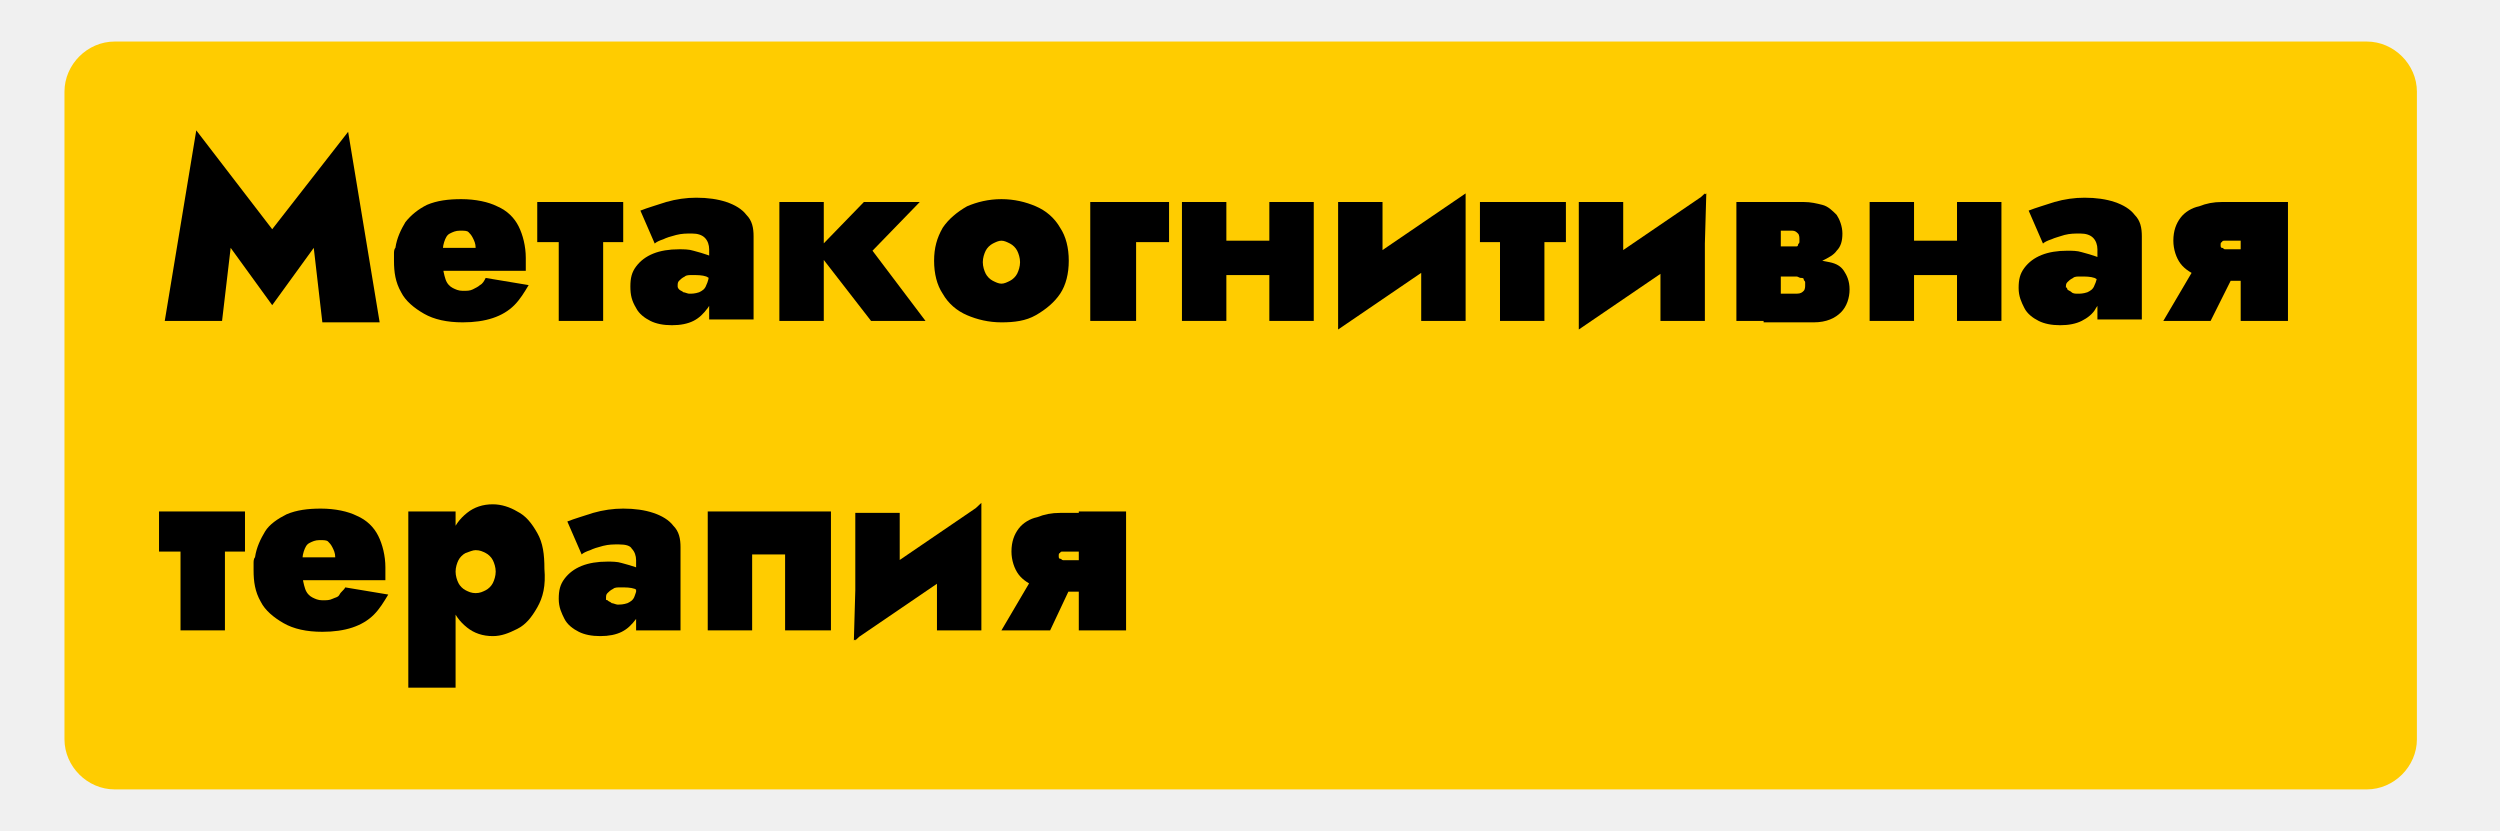
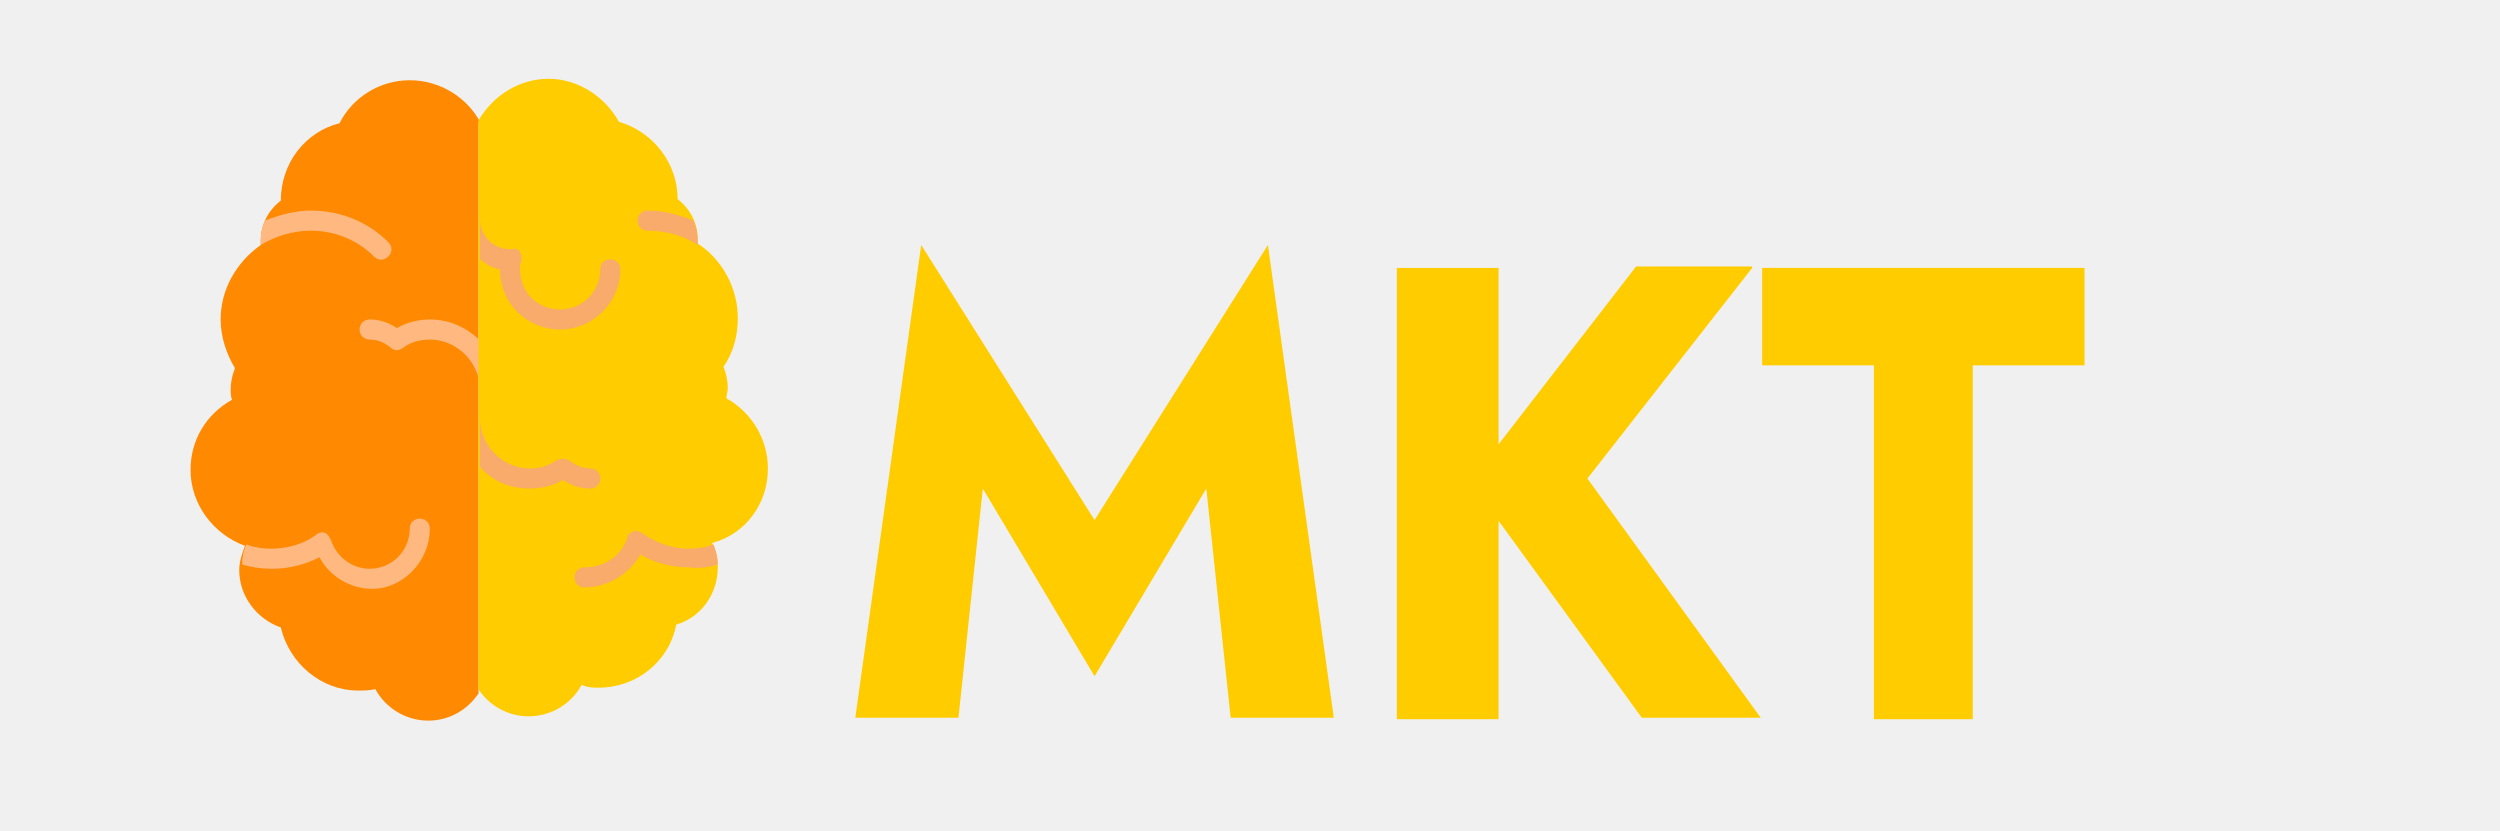
<svg xmlns="http://www.w3.org/2000/svg" version="1.1" id="Layer_2_00000014627036280673960240000008459635720407295422_" x="0px" y="0px" viewBox="0 0 174.5 58" style="enable-background:new 0 0 174.5 58;" xml:space="preserve">
  <style type="text/css">
- 	.st0{fill:#FFCC00;}
- 	.st1{fill:#FFFFFF;stroke:#FFFFFF;stroke-width:2;stroke-miterlimit:10;}
+ 	.st0{fill:#FFFFFF;stroke:#FFFFFF;stroke-width:2;stroke-miterlimit:10;}
+ 	.st1{fill:#FF8A01;}
+ 	.st2{fill:#FFB980;}
+ 	.st3{fill:#FFCC00;}
+ 	.st4{fill:#F8AB6B;}
</style>
-   <path class="st0" d="M165.2,55.1H8c-1.9,0-3.5-1.6-3.5-3.5V6.4c0-1.9,1.6-3.5,3.5-3.5h157.2c1.9,0,3.5,1.6,3.5,3.5v45.2  C168.7,53.5,167.1,55.1,165.2,55.1z" />
+   <g>
+ </g>
+   <path class="st0" d="M171.2,39.3" />
  <g>
    <g>
-       <path d="M15.5,22.4h-4l2.2-13.3L19,16l5.3-6.8l2.2,13.3h-4l-0.6-5.2l-2.9,4l-2.9-4L15.5,22.4z" />
-       <path d="M29.3,17.3h3.9c0-0.3-0.1-0.5-0.2-0.7c-0.1-0.2-0.2-0.3-0.3-0.4c-0.1-0.1-0.3-0.1-0.6-0.1c-0.3,0-0.5,0.1-0.7,0.2    c-0.2,0.1-0.3,0.3-0.4,0.6c-0.1,0.3-0.1,0.6-0.1,1l0,0.4c0,0.5,0.1,0.9,0.2,1.2c0.1,0.3,0.3,0.5,0.5,0.6c0.2,0.1,0.4,0.2,0.7,0.2    c0.3,0,0.5,0,0.7-0.1s0.4-0.2,0.5-0.3c0.2-0.1,0.3-0.3,0.4-0.5l3,0.5c-0.3,0.5-0.6,1-1,1.4S35,22,34.4,22.2    c-0.6,0.2-1.3,0.3-2.1,0.3c-1.1,0-2-0.2-2.7-0.6c-0.7-0.4-1.3-0.9-1.6-1.5c-0.4-0.7-0.5-1.4-0.5-2.2c0-0.2,0-0.3,0-0.5    c0-0.1,0-0.3,0.1-0.4c0.1-0.7,0.4-1.3,0.7-1.8c0.4-0.5,0.9-0.9,1.5-1.2c0.7-0.3,1.5-0.4,2.4-0.4c1,0,1.9,0.2,2.5,0.5    c0.7,0.3,1.2,0.8,1.5,1.4c0.3,0.6,0.5,1.4,0.5,2.2c0,0.1,0,0.2,0,0.4c0,0.2,0,0.3,0,0.5h-7.4V17.3z" />
-       <path d="M43.5,14.1v2.8h-6v-2.8H43.5z M42.1,14.5v7.9h-3.1v-7.9H42.1z" />
-       <path d="M47.4,20.2c0.1,0.1,0.2,0.1,0.3,0.2c0.1,0,0.3,0.1,0.4,0.1c0.2,0,0.4,0,0.7-0.1c0.2-0.1,0.4-0.2,0.5-0.5    c0.1-0.2,0.2-0.5,0.2-0.9l0.3,1.1c0,0.5-0.1,1-0.4,1.4s-0.6,0.7-1,0.9c-0.4,0.2-0.9,0.3-1.5,0.3c-0.6,0-1.1-0.1-1.5-0.3    c-0.4-0.2-0.8-0.5-1-0.9C44.1,21,44,20.6,44,20s0.1-1,0.4-1.4c0.3-0.4,0.7-0.7,1.2-0.9c0.5-0.2,1.1-0.3,1.8-0.3c0.3,0,0.7,0,1,0.1    c0.4,0.1,0.7,0.2,1,0.3c0.3,0.1,0.5,0.2,0.6,0.4v1.6c-0.2-0.2-0.5-0.4-0.7-0.5c-0.3-0.1-0.6-0.1-1-0.1c-0.2,0-0.4,0-0.5,0.1    c-0.2,0.1-0.3,0.2-0.4,0.3c-0.1,0.1-0.1,0.2-0.1,0.4C47.3,20,47.3,20.1,47.4,20.2z M44.7,14.7c0.5-0.2,1.2-0.4,1.8-0.6    c0.7-0.2,1.4-0.3,2.1-0.3c0.8,0,1.5,0.1,2.1,0.3c0.6,0.2,1.1,0.5,1.4,0.9c0.4,0.4,0.5,0.9,0.5,1.5v5.8h-3.1v-4.9    c0-0.3-0.1-0.6-0.3-0.8c-0.2-0.2-0.5-0.3-0.9-0.3c-0.4,0-0.7,0-1.1,0.1s-0.7,0.2-0.9,0.3c-0.3,0.1-0.5,0.2-0.6,0.3L44.7,14.7z" />
-       <path d="M57.5,14.1v8.3h-3.1v-8.3H57.5z M64.2,14.1l-3.3,3.4l3.7,4.9h-3.8L57,17.5l3.3-3.4H64.2z" />
-       <path d="M65.8,15.9c0.4-0.6,1-1.1,1.7-1.5c0.7-0.3,1.5-0.5,2.4-0.5c0.9,0,1.7,0.2,2.4,0.5c0.7,0.3,1.3,0.8,1.7,1.5    c0.4,0.6,0.6,1.4,0.6,2.3c0,0.9-0.2,1.7-0.6,2.3c-0.4,0.6-1,1.1-1.7,1.5s-1.5,0.5-2.4,0.5c-0.9,0-1.7-0.2-2.4-0.5    c-0.7-0.3-1.3-0.8-1.7-1.5c-0.4-0.6-0.6-1.4-0.6-2.3C65.2,17.3,65.4,16.6,65.8,15.9z M68.8,19.1c0.1,0.2,0.3,0.4,0.5,0.5    c0.2,0.1,0.4,0.2,0.6,0.2s0.4-0.1,0.6-0.2c0.2-0.1,0.4-0.3,0.5-0.5c0.1-0.2,0.2-0.5,0.2-0.8s-0.1-0.6-0.2-0.8    c-0.1-0.2-0.3-0.4-0.5-0.5c-0.2-0.1-0.4-0.2-0.6-0.2s-0.4,0.1-0.6,0.2c-0.2,0.1-0.4,0.3-0.5,0.5s-0.2,0.5-0.2,0.8    S68.7,18.9,68.8,19.1z" />
-       <path d="M81.6,14.1v2.8h-2.3v5.5h-3.2v-8.3H81.6z" />
-       <path d="M85.6,14.1v8.3h-3.1v-8.3H85.6z M83.2,16.8h6.6v2.4h-6.6V16.8z M91.7,14.1v8.3h-3.1v-8.3H91.7z" />
-       <path d="M93.4,23l0.1-3.5l8.8-6l-0.1,3.5L93.4,23z M96.6,20.1L93.4,23v-8.9h3.1V20.1z M102.3,22.4h-3.1v-6l3.1-2.9V22.4z" />
-       <path d="M109.3,14.1v2.8h-6v-2.8H109.3z M107.8,14.5v7.9h-3.1v-7.9H107.8z" />
-       <path d="M110.2,23l0.1-3.5l8.8-6L119,17L110.2,23z M113.3,20.1l-3.1,2.9v-8.9h3.1V20.1z M119,22.4h-3.1v-6l3.1-2.9V22.4z" />
-       <path d="M124.3,14.1v8.3h-3.1v-8.3H124.3z M123.1,17.2h2.1c0.1,0,0.1,0,0.2,0c0.1,0,0.1-0.1,0.1-0.1c0-0.1,0.1-0.1,0.1-0.2    s0-0.1,0-0.2c0-0.1,0-0.3-0.1-0.4s-0.2-0.2-0.4-0.2h-2.1v-2h2.9c0.5,0,0.9,0.1,1.3,0.2s0.7,0.4,1,0.7c0.2,0.3,0.4,0.8,0.4,1.3    c0,0.5-0.1,0.9-0.4,1.2c-0.2,0.3-0.6,0.5-1,0.7c-0.4,0.2-0.8,0.2-1.3,0.2h-2.9V17.2z M126.2,18.1c0.5,0,1,0.1,1.5,0.2    s0.8,0.3,1,0.6s0.4,0.7,0.4,1.3c0,0.6-0.2,1.2-0.6,1.6c-0.4,0.4-1,0.7-1.9,0.7h-3.5v-2h2.3c0.3,0,0.4-0.1,0.5-0.2    c0.1-0.1,0.1-0.3,0.1-0.4c0-0.1,0-0.1,0-0.2s-0.1-0.1-0.1-0.2c0-0.1-0.1-0.1-0.2-0.1s-0.2-0.1-0.3-0.1h-2.3v-1.1H126.2z" />
-       <path d="M133.6,14.1v8.3h-3.1v-8.3H133.6z M131.2,16.8h6.6v2.4h-6.6V16.8z M139.7,14.1v8.3h-3.1v-8.3H139.7z" />
-       <path d="M144.3,20.2c0.1,0.1,0.2,0.1,0.3,0.2s0.3,0.1,0.4,0.1c0.2,0,0.4,0,0.7-0.1c0.2-0.1,0.4-0.2,0.5-0.5    c0.1-0.2,0.2-0.5,0.2-0.9l0.3,1.1c0,0.5-0.1,1-0.4,1.4c-0.2,0.4-0.6,0.7-1,0.9c-0.4,0.2-0.9,0.3-1.5,0.3c-0.6,0-1.1-0.1-1.5-0.3    c-0.4-0.2-0.8-0.5-1-0.9s-0.4-0.8-0.4-1.4s0.1-1,0.4-1.4c0.3-0.4,0.7-0.7,1.2-0.9c0.5-0.2,1.1-0.3,1.8-0.3c0.3,0,0.7,0,1,0.1    c0.4,0.1,0.7,0.2,1,0.3c0.3,0.1,0.5,0.2,0.6,0.4v1.6c-0.2-0.2-0.5-0.4-0.7-0.5c-0.3-0.1-0.6-0.1-1-0.1c-0.2,0-0.4,0-0.5,0.1    c-0.2,0.1-0.3,0.2-0.4,0.3c-0.1,0.1-0.1,0.2-0.1,0.4C144.2,20,144.3,20.1,144.3,20.2z M141.6,14.7c0.5-0.2,1.2-0.4,1.8-0.6    c0.7-0.2,1.4-0.3,2.1-0.3c0.8,0,1.5,0.1,2.1,0.3c0.6,0.2,1.1,0.5,1.4,0.9c0.4,0.4,0.5,0.9,0.5,1.5v5.8h-3.1v-4.9    c0-0.3-0.1-0.6-0.3-0.8c-0.2-0.2-0.5-0.3-0.9-0.3c-0.4,0-0.7,0-1.1,0.1c-0.3,0.1-0.7,0.2-0.9,0.3c-0.3,0.1-0.5,0.2-0.6,0.3    L141.6,14.7z" />
-       <path d="M151,22.4l2-3.4h3l-1.7,3.4H151z M157.5,19.6h-2.4c-0.5,0-1.1-0.1-1.6-0.3c-0.5-0.2-1-0.5-1.3-0.9c-0.3-0.4-0.5-1-0.5-1.6    c0-0.7,0.2-1.2,0.5-1.6c0.3-0.4,0.8-0.7,1.3-0.8c0.5-0.2,1-0.3,1.6-0.3h2.4v2.7h-1.8c-0.2,0-0.3,0-0.4,0c-0.1,0-0.2,0-0.2,0.1    c-0.1,0-0.1,0.1-0.1,0.2c0,0.1,0,0.2,0.1,0.2c0.1,0,0.1,0.1,0.2,0.1c0.1,0,0.2,0,0.4,0h1.8V19.6z M156.4,22.4v-8.3h3.3v8.3H156.4z    " />
-       <path d="M17.1,35.7v2.8h-6v-2.8H17.1z M15.7,36.1V44h-3.1v-7.9H15.7z" />
-       <path d="M19.5,38.9h3.9c0-0.3-0.1-0.5-0.2-0.7c-0.1-0.2-0.2-0.3-0.3-0.4c-0.1-0.1-0.3-0.1-0.6-0.1c-0.3,0-0.5,0.1-0.7,0.2    c-0.2,0.1-0.3,0.3-0.4,0.6c-0.1,0.3-0.1,0.6-0.1,1l0,0.4c0,0.5,0.1,0.9,0.2,1.2c0.1,0.3,0.3,0.5,0.5,0.6c0.2,0.1,0.4,0.2,0.7,0.2    c0.3,0,0.5,0,0.7-0.1c0.2-0.1,0.4-0.1,0.5-0.3s0.3-0.3,0.4-0.5l3,0.5c-0.3,0.5-0.6,1-1,1.4s-0.9,0.7-1.5,0.9s-1.3,0.3-2.1,0.3    c-1.1,0-2-0.2-2.7-0.6c-0.7-0.4-1.3-0.9-1.6-1.5c-0.4-0.7-0.5-1.4-0.5-2.2c0-0.2,0-0.3,0-0.5c0-0.1,0-0.3,0.1-0.4    c0.1-0.7,0.4-1.3,0.7-1.8s0.9-0.9,1.5-1.2c0.7-0.3,1.5-0.4,2.4-0.4c1,0,1.9,0.2,2.5,0.5c0.7,0.3,1.2,0.8,1.5,1.4    c0.3,0.6,0.5,1.4,0.5,2.2c0,0.1,0,0.2,0,0.4c0,0.2,0,0.3,0,0.5h-7.4V38.9z" />
-       <path d="M28.5,48V35.7h3.3V48H28.5z M37.5,42.4c-0.4,0.7-0.8,1.2-1.4,1.5c-0.6,0.3-1.1,0.5-1.7,0.5c-0.7,0-1.3-0.2-1.8-0.6    c-0.5-0.4-0.9-0.9-1.1-1.6c-0.2-0.7-0.4-1.5-0.4-2.4c0-0.9,0.1-1.7,0.4-2.4c0.2-0.7,0.6-1.2,1.1-1.6c0.5-0.4,1.1-0.6,1.8-0.6    c0.6,0,1.2,0.2,1.7,0.5c0.6,0.3,1,0.8,1.4,1.5s0.5,1.5,0.5,2.5C38.1,40.9,37.9,41.7,37.5,42.4z M34.4,39.1    c-0.1-0.2-0.3-0.4-0.5-0.5c-0.2-0.1-0.4-0.2-0.7-0.2c-0.2,0-0.4,0.1-0.7,0.2c-0.2,0.1-0.4,0.3-0.5,0.5s-0.2,0.5-0.2,0.8    c0,0.3,0.1,0.6,0.2,0.8s0.3,0.4,0.5,0.5c0.2,0.1,0.4,0.2,0.7,0.2c0.3,0,0.5-0.1,0.7-0.2c0.2-0.1,0.4-0.3,0.5-0.5s0.2-0.5,0.2-0.8    C34.6,39.6,34.5,39.3,34.4,39.1z" />
-       <path d="M42.4,41.9c0.1,0.1,0.2,0.1,0.3,0.2c0.1,0,0.3,0.1,0.4,0.1c0.2,0,0.4,0,0.7-0.1c0.2-0.1,0.4-0.2,0.5-0.5s0.2-0.5,0.2-0.9    l0.3,1.1c0,0.5-0.1,1-0.4,1.4s-0.6,0.7-1,0.9c-0.4,0.2-0.9,0.3-1.5,0.3c-0.6,0-1.1-0.1-1.5-0.3c-0.4-0.2-0.8-0.5-1-0.9    c-0.2-0.4-0.4-0.8-0.4-1.4s0.1-1,0.4-1.4c0.3-0.4,0.7-0.7,1.2-0.9c0.5-0.2,1.1-0.3,1.8-0.3c0.3,0,0.7,0,1,0.1    c0.4,0.1,0.7,0.2,1,0.3c0.3,0.1,0.5,0.2,0.6,0.4v1.6c-0.2-0.2-0.5-0.4-0.7-0.5c-0.3-0.1-0.6-0.1-1-0.1c-0.2,0-0.4,0-0.5,0.1    c-0.2,0.1-0.3,0.2-0.4,0.3c-0.1,0.1-0.1,0.2-0.1,0.4S42.3,41.8,42.4,41.9z M39.6,36.4c0.5-0.2,1.2-0.4,1.8-0.6    c0.7-0.2,1.4-0.3,2.1-0.3c0.8,0,1.5,0.1,2.1,0.3c0.6,0.2,1.1,0.5,1.4,0.9c0.4,0.4,0.5,0.9,0.5,1.5V44h-3.1v-4.9    c0-0.3-0.1-0.6-0.3-0.8C44,38.1,43.7,38,43.2,38c-0.4,0-0.7,0-1.1,0.1s-0.7,0.2-0.9,0.3c-0.3,0.1-0.5,0.2-0.6,0.3L39.6,36.4z" />
-       <path d="M57.9,44h-3.1v-5.3h-2.3V44h-3.1v-8.3h8.6V44z" />
-       <path d="M59.6,44.7l0.1-3.5l8.8-6l-0.1,3.5L59.6,44.7z M62.8,41.8l-3.1,2.9v-8.9h3.1V41.8z M68.5,44h-3.1v-6l3.1-2.9V44z" />
-       <path d="M69.9,44l2-3.4h3L73.3,44H69.9z M76.4,41.3H74c-0.5,0-1.1-0.1-1.6-0.3c-0.5-0.2-1-0.5-1.3-0.9c-0.3-0.4-0.5-1-0.5-1.6    c0-0.7,0.2-1.2,0.5-1.6c0.3-0.4,0.8-0.7,1.3-0.8c0.5-0.2,1-0.3,1.6-0.3h2.4v2.7h-1.8c-0.2,0-0.3,0-0.4,0c-0.1,0-0.2,0-0.2,0.1    c-0.1,0-0.1,0.1-0.1,0.2c0,0.1,0,0.2,0.1,0.2c0.1,0,0.1,0.1,0.2,0.1s0.2,0,0.4,0h1.8V41.3z M75.3,44v-8.3h3.3V44H75.3z" />
+       <path class="st1" d="M33.5,8.5c-0.9-1.7-2.8-2.9-4.9-2.9c-2.1,0-4,1.2-4.9,3c-2.4,0.6-4.1,2.8-4.1,5.4c0,0,0,0,0,0    c-0.9,0.7-1.4,1.7-1.4,2.8c0,0.1,0,0.2,0,0.3c-1.7,1.2-2.8,3.1-2.8,5.2c0,1.2,0.4,2.4,1,3.4c-0.2,0.5-0.3,1-0.3,1.5    c0,0.2,0,0.5,0.1,0.7c-1.8,1-2.9,2.8-2.9,4.9c0,2.4,1.6,4.5,3.8,5.3c-0.2,0.5-0.4,1.1-0.4,1.7c0,1.8,1.2,3.4,2.9,4    c0.6,2.5,2.8,4.4,5.4,4.4c0.4,0,0.8,0,1.2-0.1c0.7,1.3,2.1,2.2,3.7,2.2c1.4,0,2.7-0.7,3.5-1.9V8.5z" />
+     </g>
+     <g>
+       <g>
+         <path class="st2" d="M34.2,27.9c-0.4,0-0.7-0.3-0.7-0.7c0-1.9-1.6-3.5-3.5-3.5c-0.7,0-1.4,0.2-1.9,0.6c-0.3,0.2-0.6,0.2-0.9-0.1     c-0.3-0.2-0.7-0.5-1.4-0.5c-0.4,0-0.7-0.3-0.7-0.7c0-0.4,0.3-0.7,0.7-0.7c0.7,0,1.3,0.2,1.9,0.6c0.7-0.4,1.5-0.6,2.3-0.6     c2.7,0,4.9,2.2,4.9,4.9C34.9,27.6,34.6,27.9,34.2,27.9z" />
+       </g>
+     </g>
+     <g>
+       <g>
+         <path class="st2" d="M21.7,16.1c1.6,0,3.2,0.6,4.4,1.8c0.3,0.3,0.7,0.3,1,0c0.3-0.3,0.3-0.7,0-1c-1.4-1.4-3.3-2.2-5.4-2.2     c-1.1,0-2.2,0.3-3.2,0.7c-0.2,0.4-0.3,0.9-0.3,1.4c0,0.1,0,0.2,0,0.3c0,0,0,0,0,0C19.2,16.5,20.4,16.1,21.7,16.1z" />
+       </g>
+     </g>
+     <g>
+       <g>
+         <path class="st2" d="M30,36.9c0-0.4-0.3-0.7-0.7-0.7s-0.7,0.3-0.7,0.7c0,1.5-1.2,2.8-2.8,2.8c-1.2,0-2.3-0.8-2.7-2     c-0.1-0.2-0.2-0.4-0.4-0.5c-0.2-0.1-0.5,0-0.6,0.1c-0.9,0.7-2.1,1-3.2,1c-0.6,0-1.2-0.1-1.7-0.3c-0.2,0.4-0.3,0.9-0.3,1.4     c0.7,0.2,1.3,0.3,2.1,0.3c1.2,0,2.3-0.3,3.3-0.8c0.7,1.3,2.1,2.2,3.7,2.2C28.1,41.1,30,39.2,30,36.9z" />
+       </g>
+     </g>
+     <g>
+       <path class="st3" d="M53.6,32.7c0-2-1.1-3.9-2.9-4.9c0-0.2,0.1-0.5,0.1-0.7c0-0.5-0.1-1-0.3-1.5c0.7-1,1-2.2,1-3.4    c0-2.1-1.1-4.1-2.8-5.2c0-0.1,0-0.2,0-0.3c0-1.1-0.5-2.1-1.4-2.8c0,0,0,0,0,0c0-2.5-1.7-4.7-4.1-5.4c-1-1.8-2.9-3-4.9-3    c-2.1,0-3.9,1.2-4.9,2.9v39.7c0.7,1.1,2,1.9,3.5,1.9c1.6,0,3-0.9,3.7-2.2C41,48,41.4,48,41.8,48c2.6,0,4.9-1.8,5.4-4.4    c1.7-0.5,2.9-2.1,2.9-4c0-0.6-0.1-1.1-0.4-1.7C52,37.3,53.6,35.2,53.6,32.7z" />
+     </g>
+     <g>
+       <path class="st4" d="M34.9,18.8C34.9,18.8,34.9,18.8,34.9,18.8c0,2.4,1.9,4.2,4.2,4.2c2.3,0,4.2-1.9,4.2-4.2    c0-0.4-0.3-0.7-0.7-0.7c-0.4,0-0.7,0.3-0.7,0.7c0,1.5-1.2,2.8-2.8,2.8s-2.8-1.2-2.8-2.8c0-0.2,0-0.4,0.1-0.6c0-0.2,0-0.4-0.1-0.6    c-0.1-0.2-0.3-0.3-0.6-0.2c0,0-0.1,0-0.1,0c-1.1,0-2.1-0.9-2.1-2.1v2.8C33.9,18.4,34.3,18.7,34.9,18.8z" />
+     </g>
+     <g>
+       <path class="st4" d="M37,34.1c0.8,0,1.6-0.2,2.3-0.6c0.6,0.4,1.2,0.6,1.9,0.6c0.4,0,0.7-0.3,0.7-0.7c0-0.4-0.3-0.7-0.7-0.7    c-0.6,0-1.1-0.3-1.4-0.5c-0.2-0.2-0.6-0.2-0.9-0.1c-0.6,0.4-1.2,0.6-1.9,0.6c-1.9,0-3.5-1.6-3.5-3.5v3.4    C34.4,33.6,35.6,34.1,37,34.1z" />
+     </g>
+     <g>
+       <g>
+         <path class="st4" d="M48.7,17.1c0-0.1,0-0.2,0-0.3c0-0.5-0.1-1-0.3-1.4c-1-0.4-2-0.7-3.2-0.7c-0.4,0-0.7,0.3-0.7,0.7     c0,0.4,0.3,0.7,0.7,0.7C46.6,16.1,47.8,16.5,48.7,17.1C48.8,17.1,48.8,17.1,48.7,17.1z" />
+       </g>
+     </g>
+     <g>
+       <g>
+         <path class="st4" d="M50.1,39.4c0-0.5-0.1-0.9-0.3-1.4c-0.5,0.2-1.1,0.3-1.7,0.3c-1.2,0-2.3-0.4-3.3-1.1     c-0.2-0.1-0.4-0.2-0.6-0.1c-0.2,0.1-0.4,0.2-0.4,0.4c-0.4,1.3-1.6,2.1-3,2.1c-0.4,0-0.7,0.3-0.7,0.7s0.3,0.7,0.7,0.7     c1.6,0,3.1-0.9,3.9-2.3c1,0.6,2.2,0.9,3.4,0.9C48.8,39.7,49.5,39.6,50.1,39.4z" />
+       </g>
    </g>
  </g>
-   <path class="st1" d="M171.2,39.3" />
+   <g>
+     <g>
+       <path class="st3" d="M66.9,50.1h-7.2l4.6-33l12.1,19.2l12.1-19.2l4.6,33h-7.2l-1.7-16l-7.8,13.1l-7.8-13.1L66.9,50.1z" />
+       <path class="st3" d="M104.6,18.7v31.5h-7.1V18.7H104.6z M122.3,18.7l-11.5,14.7l12.1,16.7h-8.3l-12-16.5l11.6-15H122.3z" />
+       <path class="st3" d="M123,18.7h22.5v6.8h-7.8v24.7h-6.9V25.5H123V18.7z" />
+     </g>
+   </g>
</svg>
